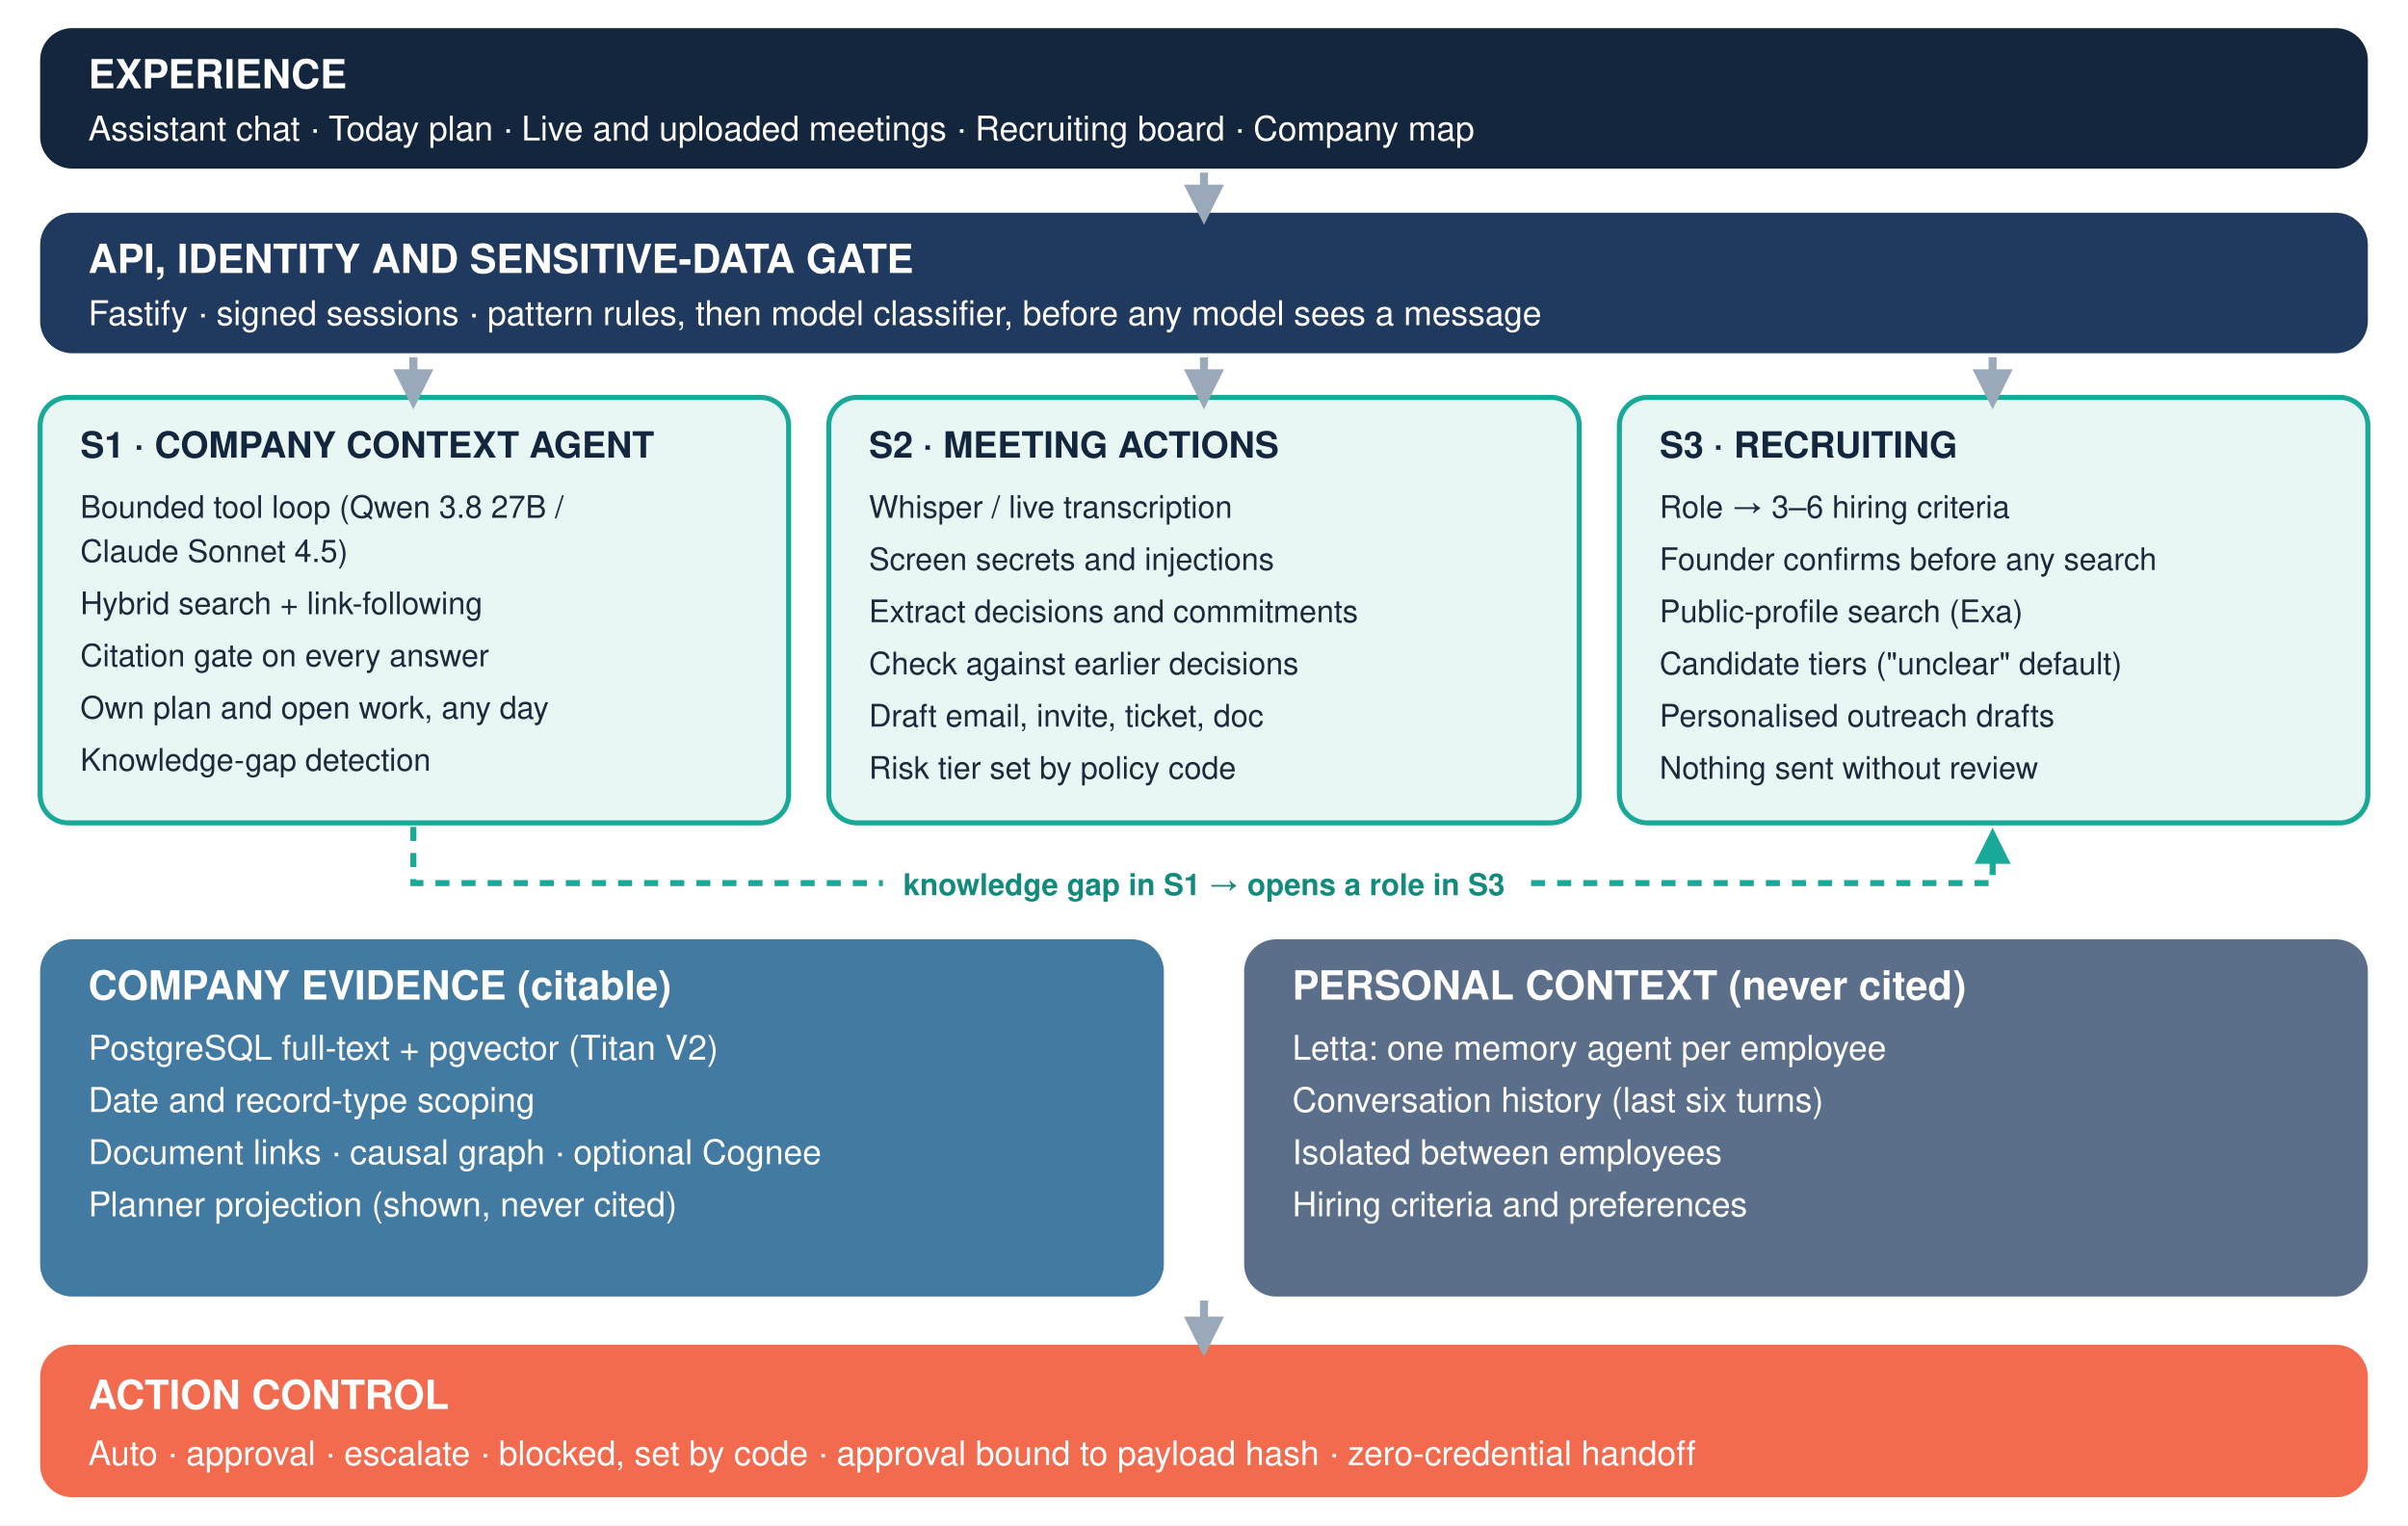
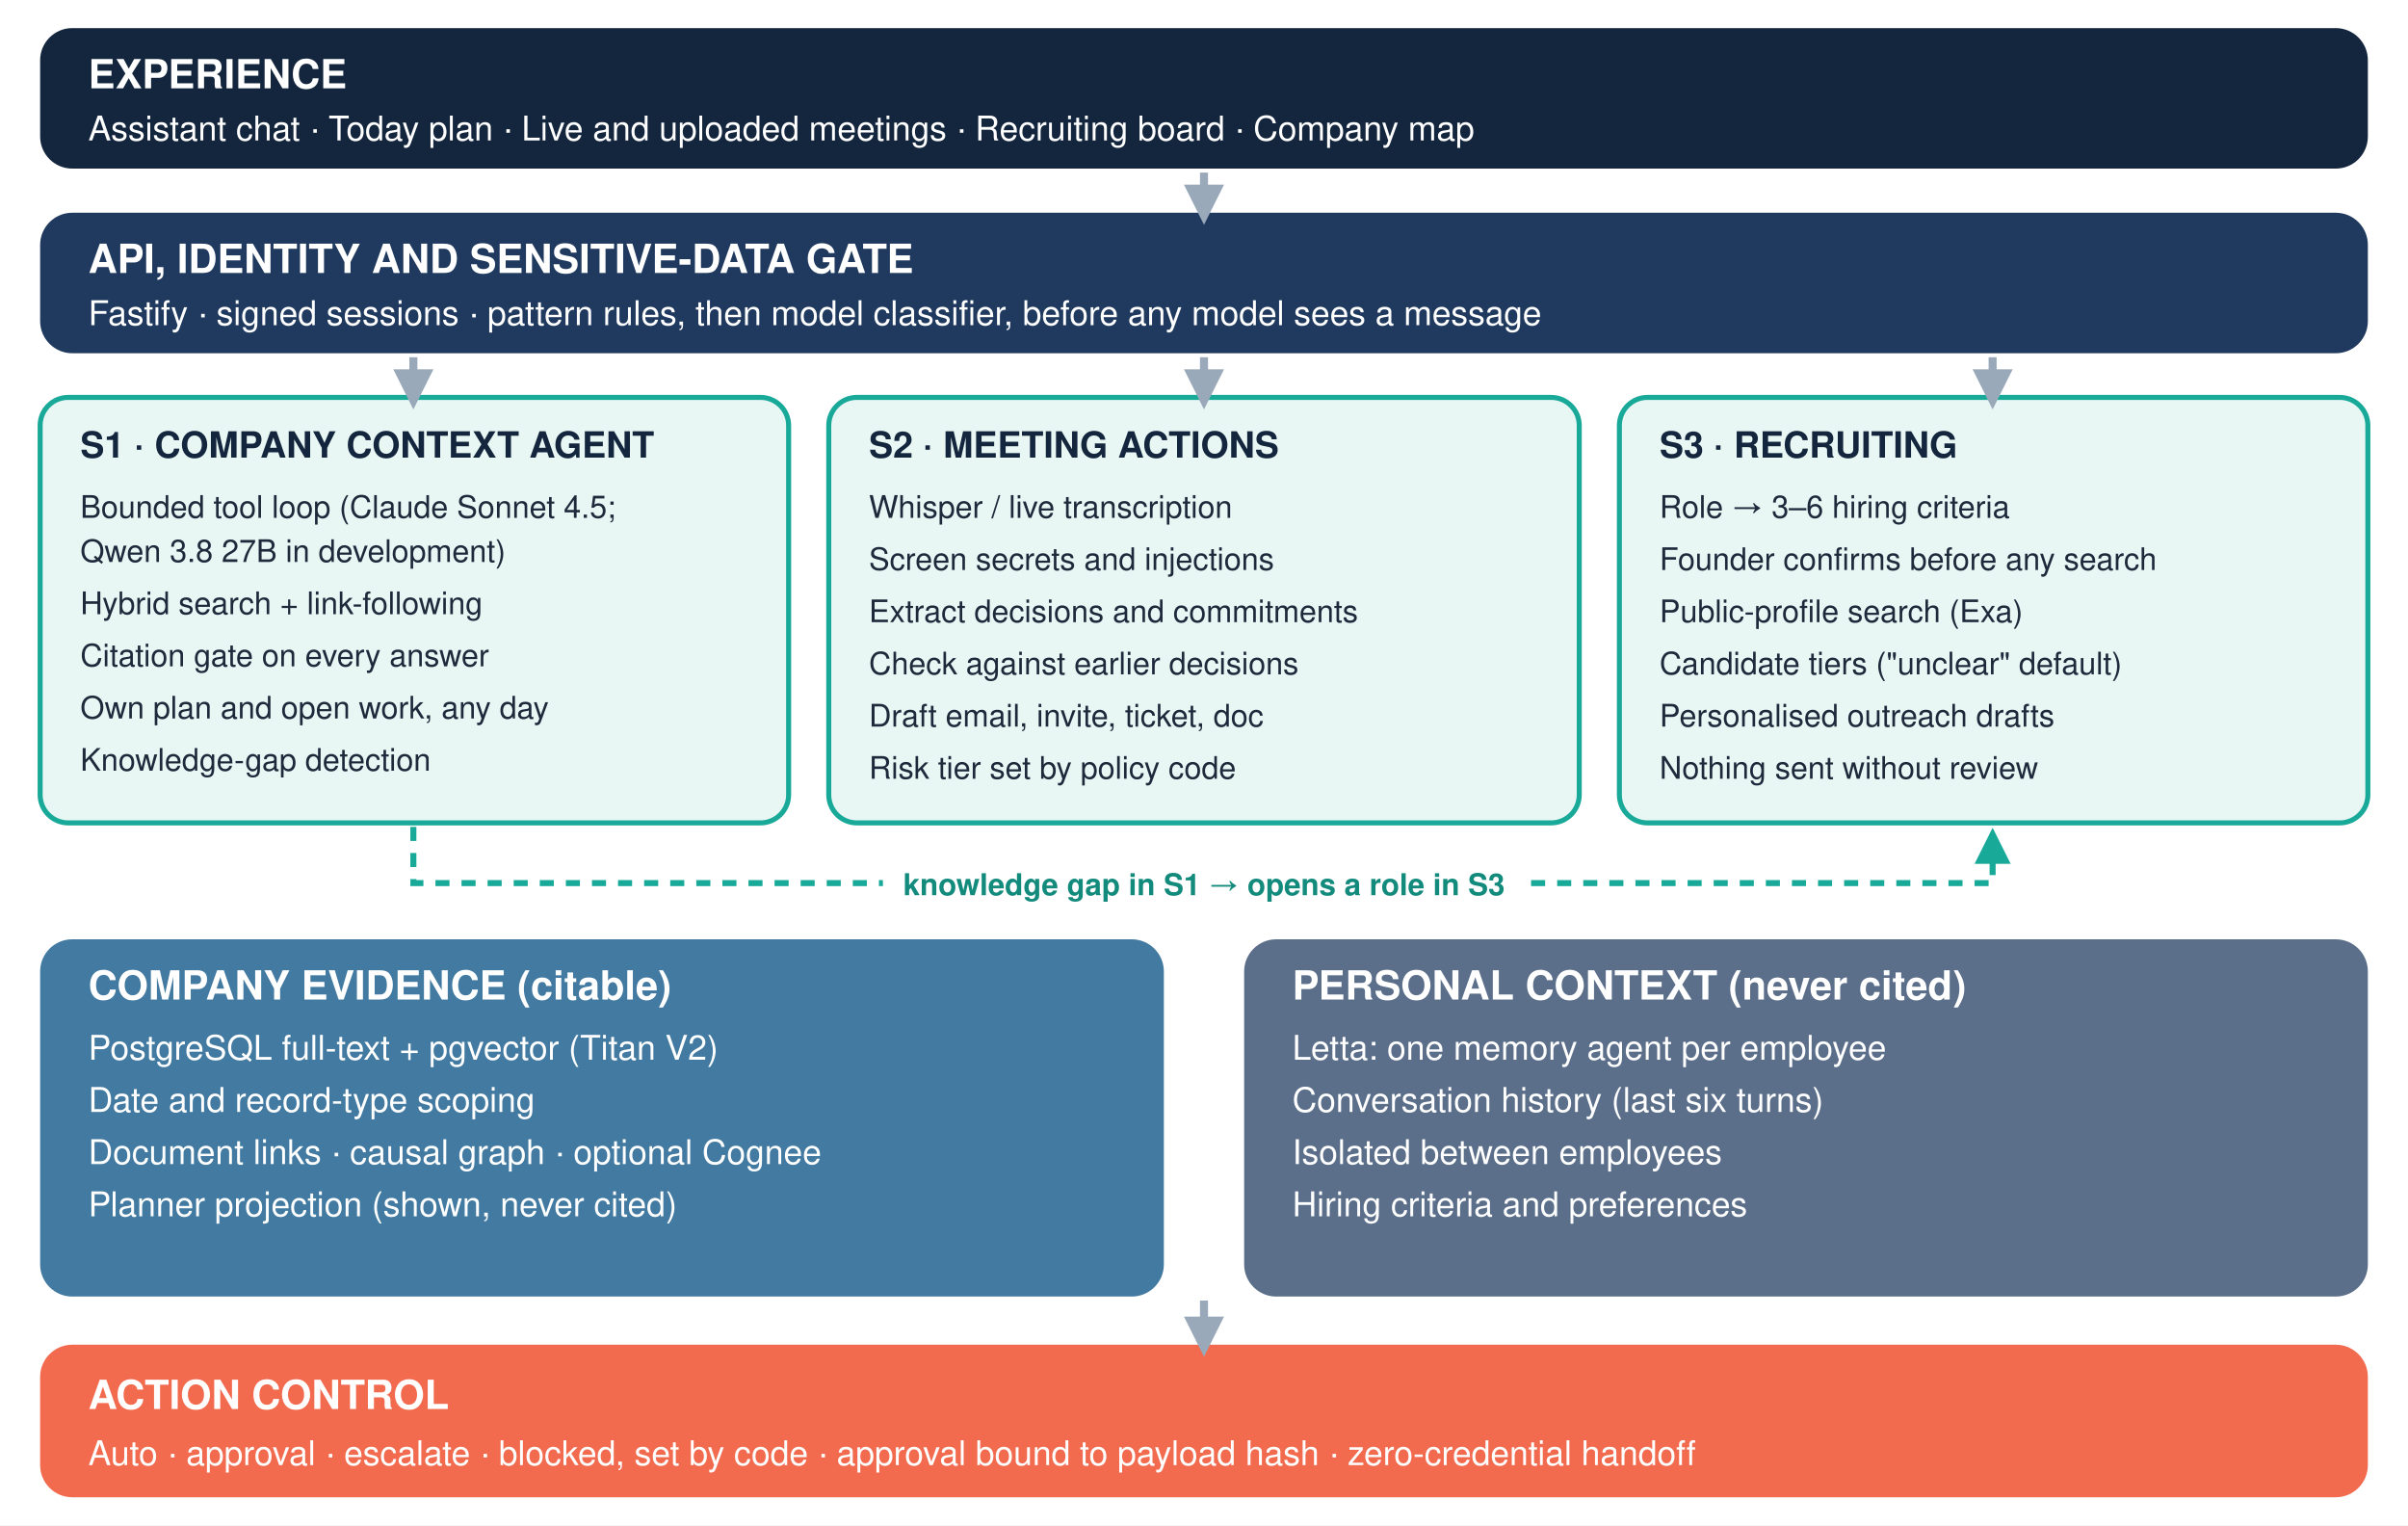
<svg xmlns="http://www.w3.org/2000/svg" viewBox="0 0 1200 760" role="img" aria-label="Kaki layered architecture with its three modules">
  <rect width="100%" height="100%" fill="#ffffff" />
  <defs>
    <marker id="a1" viewBox="0 0 10 10" refX="5" refY="5" markerWidth="5" markerHeight="5" orient="auto">
      <path d="M0,0 L10,5 L0,10 z" fill="#9aa9ba" />
    </marker>
    <marker id="a3" viewBox="0 0 10 10" refX="8" refY="5" markerWidth="6" markerHeight="6" orient="auto">
      <path d="M0,0 L10,5 L0,10 z" fill="#18a999" />
    </marker>
  </defs>
  <style>
    .t{font:700 20px Helvetica,Arial,sans-serif;fill:#fff}
    .d{font:17px Helvetica,Arial,sans-serif;fill:#fff}
    .mt{font:700 18px Helvetica,Arial,sans-serif;fill:#14263d}
    .ml{font:15.5px Helvetica,Arial,sans-serif;fill:#1e293b}
    .lane{font:600 15px Helvetica,Arial,sans-serif;fill:#128a7c}
  </style>
  <rect x="20" y="14" width="1160" height="70" rx="16" fill="#14263d" />
  <text x="44" y="44" class="t">EXPERIENCE</text>
  <text x="44" y="70" class="d">Assistant chat · Today plan · Live and uploaded meetings · Recruiting board · Company map</text>
  <rect x="20" y="106" width="1160" height="70" rx="16" fill="#203a5f" />
  <text x="44" y="136" class="t">API, IDENTITY AND SENSITIVE-DATA GATE</text>
  <text x="44" y="162" class="d">Fastify · signed sessions · pattern rules, then model classifier, before any model sees a message</text>
  <g stroke="#18a999" stroke-width="2.5">
    <rect x="20" y="198" width="373" height="212" rx="14" fill="#e8f7f4" />
    <rect x="413" y="198" width="374" height="212" rx="14" fill="#e8f7f4" />
    <rect x="807" y="198" width="373" height="212" rx="14" fill="#e8f7f4" />
  </g>
  <text x="40" y="228" class="mt">S1 · COMPANY CONTEXT AGENT</text>
-   <text x="40" y="258" class="ml">Bounded tool loop (Qwen 3.8 27B /</text>
-   <text x="40" y="280" class="ml">Claude Sonnet 4.5)</text>
+   <text x="40" y="258" class="ml">Bounded tool loop (Claude Sonnet 4.5;</text>
+   <text x="40" y="280" class="ml">Qwen 3.8 27B in development)</text>
  <text x="40" y="306" class="ml">Hybrid search + link-following</text>
  <text x="40" y="332" class="ml">Citation gate on every answer</text>
  <text x="40" y="358" class="ml">Own plan and open work, any day</text>
  <text x="40" y="384" class="ml">Knowledge-gap detection</text>
  <text x="433" y="228" class="mt">S2 · MEETING ACTIONS</text>
  <text x="433" y="258" class="ml">Whisper / live transcription</text>
  <text x="433" y="284" class="ml">Screen secrets and injections</text>
  <text x="433" y="310" class="ml">Extract decisions and commitments</text>
  <text x="433" y="336" class="ml">Check against earlier decisions</text>
  <text x="433" y="362" class="ml">Draft email, invite, ticket, doc</text>
  <text x="433" y="388" class="ml">Risk tier set by policy code</text>
  <text x="827" y="228" class="mt">S3 · RECRUITING</text>
  <text x="827" y="258" class="ml">Role → 3–6 hiring criteria</text>
  <text x="827" y="284" class="ml">Founder confirms before any search</text>
  <text x="827" y="310" class="ml">Public-profile search (Exa)</text>
  <text x="827" y="336" class="ml">Candidate tiers ("unclear" default)</text>
  <text x="827" y="362" class="ml">Personalised outreach drafts</text>
  <text x="827" y="388" class="ml">Nothing sent without review</text>
  <path d="M 206 412 L 206 440 L 993 440 L 993 416" fill="none" stroke="#18a999" stroke-width="3" stroke-dasharray="7 6" marker-end="url(#a3)" />
  <rect x="440" y="428" width="320" height="24" fill="#fff" />
  <text x="600" y="446" class="lane" text-anchor="middle">knowledge gap in S1 → opens a role in S3</text>
  <rect x="20" y="468" width="560" height="178" rx="16" fill="#427aa1" />
  <text x="44" y="498" class="t">COMPANY EVIDENCE (citable)</text>
  <text x="44" y="528" class="d">PostgreSQL full-text + pgvector (Titan V2)</text>
  <text x="44" y="554" class="d">Date and record-type scoping</text>
  <text x="44" y="580" class="d">Document links · causal graph · optional Cognee</text>
  <text x="44" y="606" class="d">Planner projection (shown, never cited)</text>
  <rect x="620" y="468" width="560" height="178" rx="16" fill="#5b6f8a" />
  <text x="644" y="498" class="t">PERSONAL CONTEXT (never cited)</text>
  <text x="644" y="528" class="d">Letta: one memory agent per employee</text>
  <text x="644" y="554" class="d">Conversation history (last six turns)</text>
  <text x="644" y="580" class="d">Isolated between employees</text>
  <text x="644" y="606" class="d">Hiring criteria and preferences</text>
  <rect x="20" y="670" width="1160" height="76" rx="16" fill="#f26b4e" />
  <text x="44" y="702" class="t">ACTION CONTROL</text>
  <text x="44" y="730" class="d">Auto · approval · escalate · blocked, set by code · approval bound to payload hash · zero-credential handoff</text>
  <line x1="600" y1="86" x2="600" y2="102" stroke="#9aa9ba" stroke-width="4" marker-end="url(#a1)" />
  <line x1="206" y1="178" x2="206" y2="194" stroke="#9aa9ba" stroke-width="4" marker-end="url(#a1)" />
  <line x1="600" y1="178" x2="600" y2="194" stroke="#9aa9ba" stroke-width="4" marker-end="url(#a1)" />
  <line x1="993" y1="178" x2="993" y2="194" stroke="#9aa9ba" stroke-width="4" marker-end="url(#a1)" />
  <line x1="600" y1="648" x2="600" y2="666" stroke="#9aa9ba" stroke-width="4" marker-end="url(#a1)" />
</svg>
